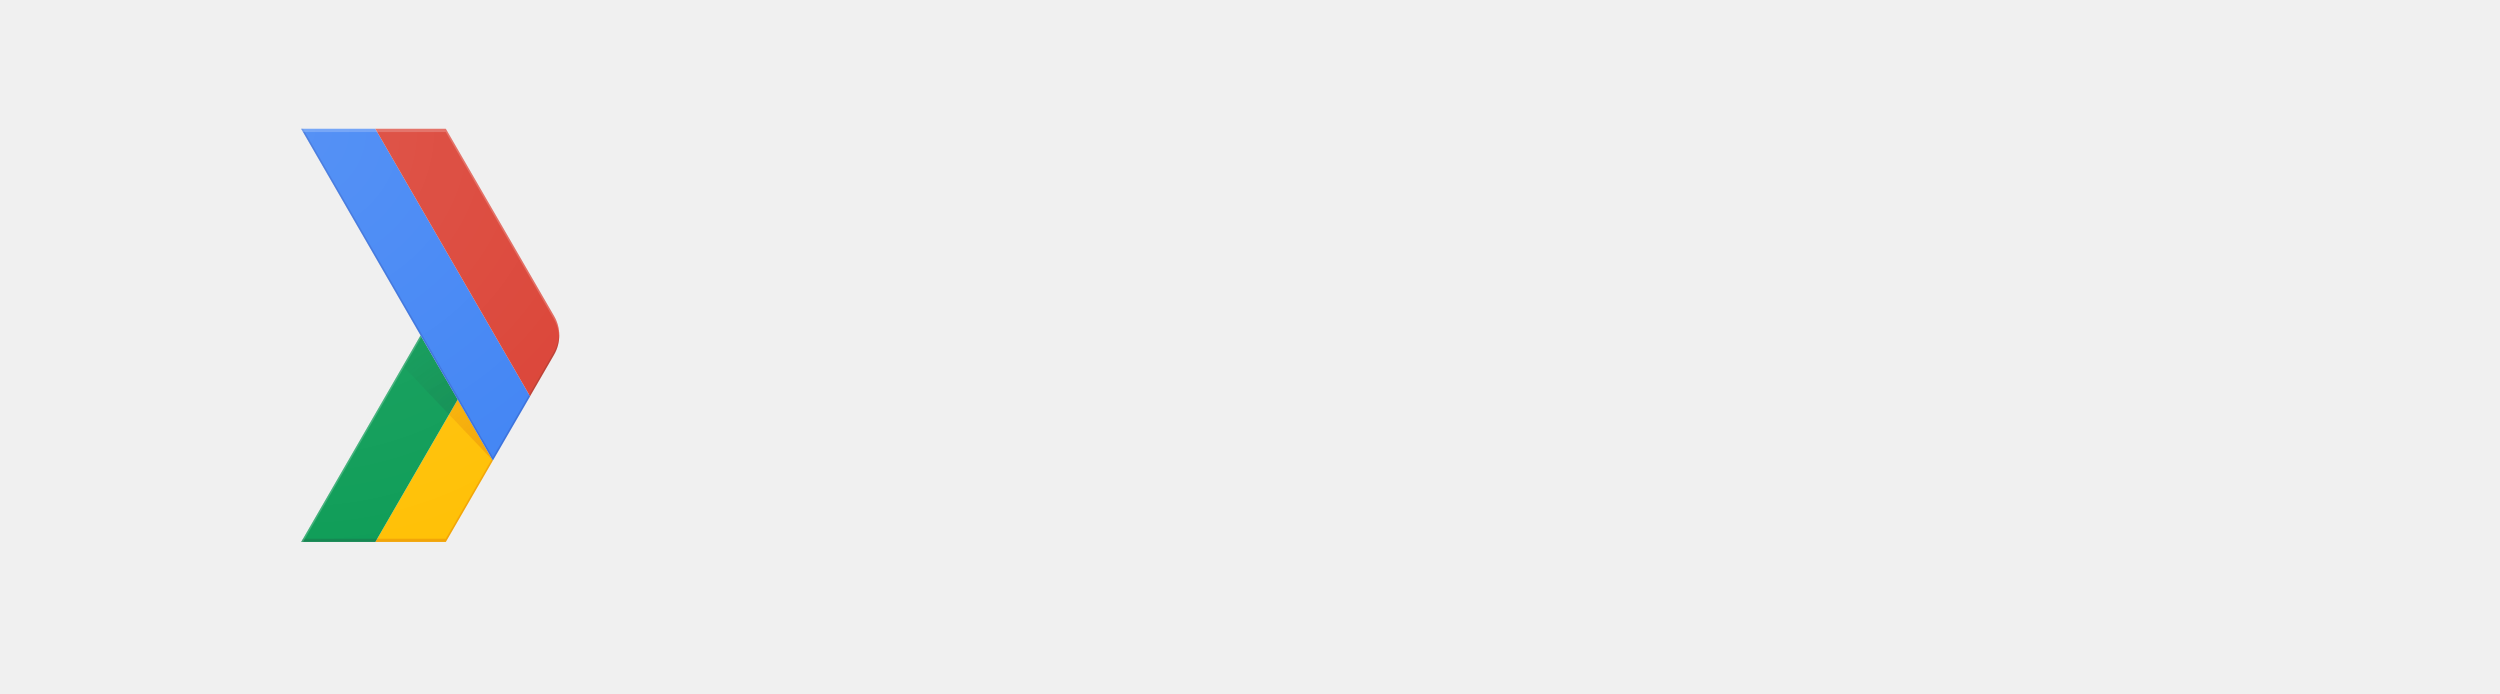
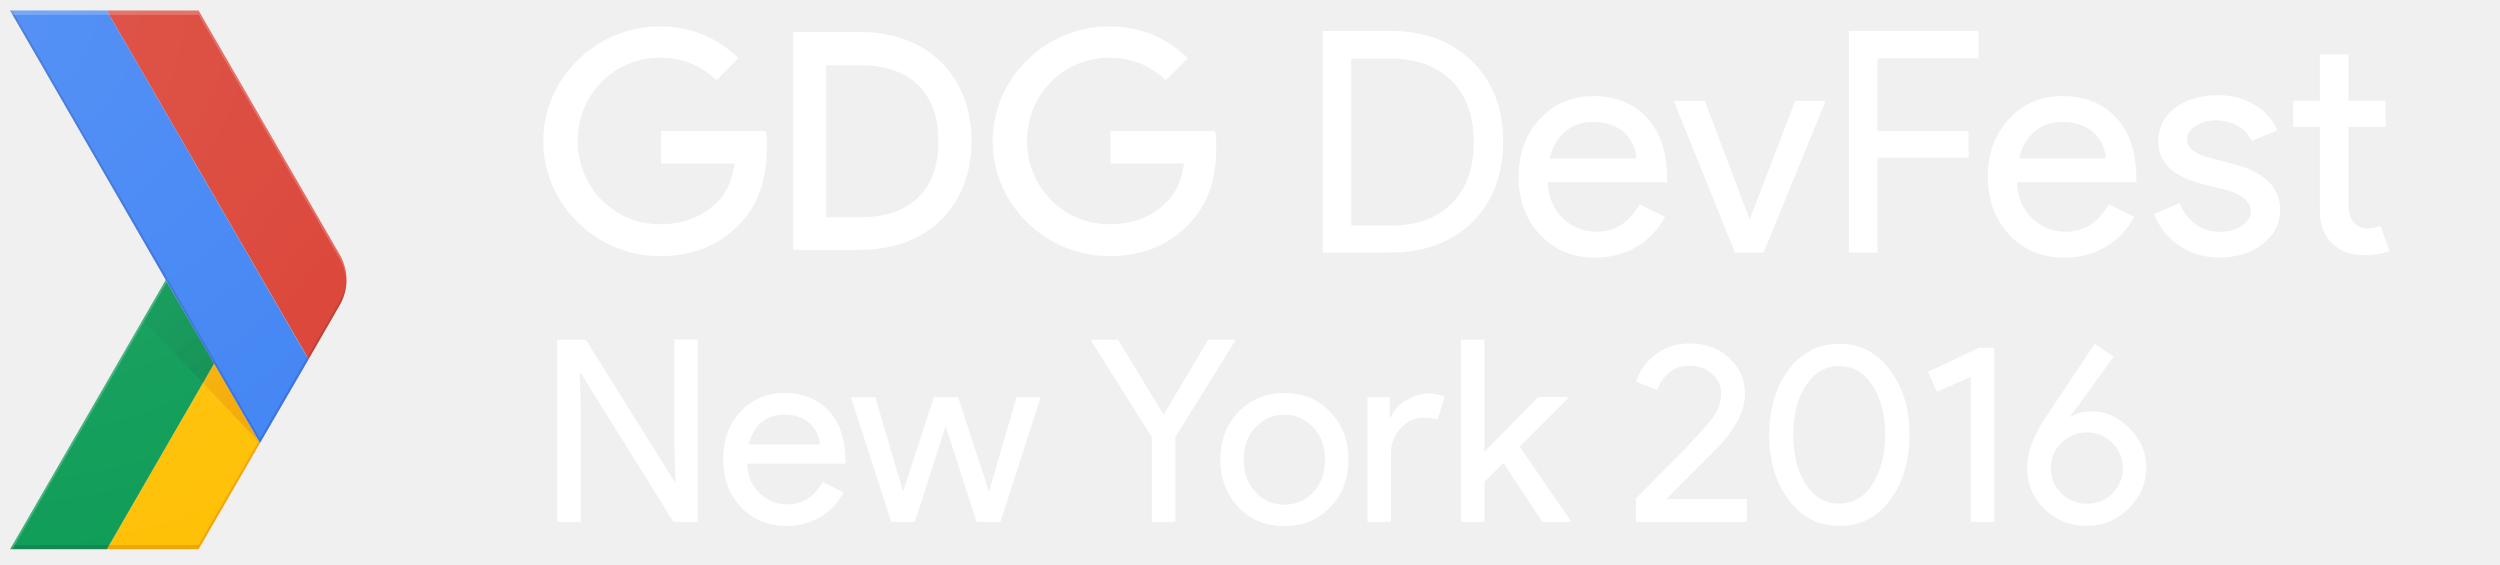
- <svg xmlns="http://www.w3.org/2000/svg" xmlns:xlink="http://www.w3.org/1999/xlink" version="1.1" id="Layer_4" x="0px" y="0px" viewBox="0 0 1614.5 448" enable-background="new 0 0 1614.5 448" xml:space="preserve">
+ <svg xmlns="http://www.w3.org/2000/svg" version="1.1" id="Layer_4" x="0px" y="0px" viewBox="0 613.5 1600 361.1" enable-background="new 0 613.5 1600 361.1" xml:space="preserve">
  <g>
-     <g>
-       <g>
-         <defs>
-           <rect id="SVGID_1_" x="77.8" y="16.5" width="400.1" height="400.1" />
-         </defs>
-         <clipPath id="SVGID_2_">
-           <use xlink:href="#SVGID_1_" overflow="visible" />
-         </clipPath>
-       </g>
-     </g>
    <g id="XMLID_50_">
      <g id="XMLID_72_">
-         <path fill="none" d="M357.8,204.1L287.9,83.2h-93.5l77.1,133.4L194.5,350h93.5l69.9-120.9C362.3,221.4,362.3,211.8,357.8,204.1z" />
-         <polygon id="XMLID_80_" fill="#FFC107" points="317.7,296.4 295.6,258 242.4,350 287.9,350 318.3,297.4    " />
-         <path fill="none" d="M357.8,204.1L287.9,83.2h-93.5l77.1,133.4L194.5,350h93.5l69.9-120.9C362.3,221.4,362.3,211.8,357.8,204.1z" />
-         <polygon fill="#0F9D58" points="271.6,216.6 295.6,258 242.4,350 194.5,350    " />
-         <path fill="none" d="M357.8,204.1L287.9,83.2h-93.5l77.1,133.4L194.5,350h93.5l69.9-120.9C362.3,221.4,362.3,211.8,357.8,204.1z" />
-         <polygon opacity="0.2" fill="#BF360C" enable-background="new    " points="287.9,347.9 243.6,347.9 242.4,350 287.9,350      318.3,297.4 317.7,296.4    " />
-         <path fill="none" d="M357.8,204.1L287.9,83.2h-93.5l77.1,133.4L194.5,350h93.5l69.9-120.9C362.3,221.4,362.3,211.8,357.8,204.1z" />
-         <polygon opacity="0.2" fill="#263238" enable-background="new    " points="195.7,347.9 194.5,350 242.4,350 243.6,347.9    " />
-         <path fill="none" d="M357.8,204.1L287.9,83.2h-93.5l77.1,133.4L194.5,350h93.5l69.9-120.9C362.3,221.4,362.3,211.8,357.8,204.1z" />
-         <polygon opacity="0.2" fill="#FFFFFF" enable-background="new    " points="194.5,350 195.7,350 272.2,217.6 271.6,216.6    " />
-         <path fill="none" d="M357.8,204.1L287.9,83.2h-93.5l77.1,133.4L194.5,350h93.5l69.9-120.9C362.3,221.4,362.3,211.8,357.8,204.1z" />
-         <radialGradient id="XMLID_2_" cx="317.99" cy="153.433" r="92.245" gradientTransform="matrix(1 0 0 -1 0 450)" gradientUnits="userSpaceOnUse">
+         <path fill="none" d="M217.4,776.5l-90.3-156.2H6.4L106,792.7L6.5,965h120.8l90.3-156.2C223.3,798.9,223.3,786.5,217.4,776.5z" />
+         <polygon id="XMLID_80_" fill="#FFC107" points="165.6,895.8 137.1,846.1 68.4,965 127.1,965 166.4,897    " />
+         <path fill="none" d="M217.4,776.5l-90.3-156.2H6.4L106,792.7L6.5,965h120.8l90.3-156.2C223.3,798.9,223.3,786.5,217.4,776.5z" />
+         <polygon fill="#0F9D58" points="106.1,792.7 137.1,846.1 68.4,965 6.5,965    " />
+         <path fill="none" d="M217.4,776.5l-90.3-156.2H6.4L106,792.7L6.5,965h120.8l90.3-156.2C223.3,798.9,223.3,786.5,217.4,776.5z" />
+         <polygon opacity="0.2" fill="#BF360C" enable-background="new    " points="127.1,962.3 69.9,962.3 68.4,965 127.1,965      166.4,897 165.6,895.8    " />
+         <path fill="none" d="M217.4,776.5l-90.3-156.2H6.4L106,792.7L6.5,965h120.8l90.3-156.2C223.3,798.9,223.3,786.5,217.4,776.5z" />
+         <polygon opacity="0.2" fill="#263238" enable-background="new    " points="8,962.3 6.5,965 68.4,965 69.9,962.3    " />
+         <path fill="none" d="M217.4,776.5l-90.3-156.2H6.4L106,792.7L6.5,965h120.8l90.3-156.2C223.3,798.9,223.3,786.5,217.4,776.5z" />
+         <polygon opacity="0.2" fill="#FFFFFF" enable-background="new    " points="6.5,965 8,965 106.9,794 106.1,792.7    " />
+         <path fill="none" d="M217.4,776.5l-90.3-156.2H6.4L106,792.7L6.5,965h120.8l90.3-156.2C223.3,798.9,223.3,786.5,217.4,776.5z" />
+         <radialGradient id="XMLID_2_" cx="167.519" cy="1470.841" r="120.245" gradientTransform="matrix(0.991 0 0 0.991 0 -561.66)" gradientUnits="userSpaceOnUse">
          <stop offset="0" style="stop-color:#BF360C;stop-opacity:0.2" />
          <stop offset="1" style="stop-color:#BF360C;stop-opacity:2.000000e-02" />
        </radialGradient>
-         <polygon id="XMLID_79_" fill="url(#XMLID_2_)" points="318.3,297.4 318.3,297.4 295.6,258 290,267.7    " />
-         <path fill="none" d="M357.8,204.1L287.9,83.2h-93.5l77.1,133.4L194.5,350h93.5l69.9-120.9C362.3,221.4,362.3,211.8,357.8,204.1z" />
-         <radialGradient id="XMLID_3_" cx="317.728" cy="152.85" r="92.993" gradientTransform="matrix(1 0 0 -1 0 450)" gradientUnits="userSpaceOnUse">
+         <polygon id="XMLID_79_" fill="url(#XMLID_2_)" points="166.4,897 166.4,897 137.1,846.1 129.9,858.7    " />
+         <path fill="none" d="M217.4,776.5l-90.3-156.2H6.4L106,792.7L6.5,965h120.8l90.3-156.2C223.3,798.9,223.3,786.5,217.4,776.5z" />
+         <radialGradient id="XMLID_3_" cx="167.178" cy="1471.601" r="121.221" gradientTransform="matrix(0.991 0 0 0.991 0 -561.66)" gradientUnits="userSpaceOnUse">
          <stop offset="0" style="stop-color:#263238;stop-opacity:0.2" />
          <stop offset="1" style="stop-color:#263238;stop-opacity:2.000000e-02" />
        </radialGradient>
-         <polygon id="XMLID_78_" fill="url(#XMLID_3_)" points="290,267.7 295.6,258 271.6,216.6 260.2,236.4    " />
-         <path fill="none" d="M357.8,204.1L287.9,83.2h-93.5l77.1,133.4L194.5,350h93.5l69.9-120.9C362.3,221.4,362.3,211.8,357.8,204.1z" />
+         <polygon id="XMLID_78_" fill="url(#XMLID_3_)" points="129.9,858.7 137.1,846.1 106.1,792.7 91.4,818.2    " />
+         <path fill="none" d="M217.4,776.5l-90.3-156.2H6.4L106,792.7L6.5,965h120.8l90.3-156.2C223.3,798.9,223.3,786.5,217.4,776.5z" />
        <g id="XMLID_75_">
          <g id="XMLID_76_">
-             <polygon id="XMLID_77_" fill="#4285F4" points="242.4,83.2 194.5,83.2 318.3,297.4 342.3,256 342.3,255.9      " />
+             <polygon id="XMLID_77_" fill="#4285F4" points="68.4,620.3 6.5,620.3 166.4,897 197.4,843.6 197.4,843.4      " />
          </g>
        </g>
-         <path fill="none" d="M357.8,204.1L287.9,83.2h-93.5l77.1,133.4L194.5,350h93.5l69.9-120.9C362.3,221.4,362.3,211.8,357.8,204.1z" />
-         <path fill="#DB4437" d="M357.8,229.1c4.5-7.7,4.5-17.3,0-25L287.9,83.2h-45.5l99.9,172.7L357.8,229.1z" />
-         <path fill="none" d="M357.8,204.1L287.9,83.2h-93.5l77.1,133.4L194.5,350h93.5l69.9-120.9C362.3,221.4,362.3,211.8,357.8,204.1z" />
-         <polygon opacity="0.2" fill="#1A237E" enable-background="new    " points="342.3,255.9 341.7,254.9 318.3,295.3 195.7,83.2      194.5,83.2 318.3,297.4 342.3,256    " />
-         <path fill="none" d="M357.8,204.1L287.9,83.2h-93.5l77.1,133.4L194.5,350h93.5l69.9-120.9C362.3,221.4,362.3,211.8,357.8,204.1z" />
-         <path opacity="0.2" fill="#FFFFFF" enable-background="new    " d="M287.9,85.3l69.9,120.9c2.1,3.6,3.1,7.5,3.3,11.5     c0.2-4.7-0.9-9.4-3.3-13.5L287.9,83.2h-93.5l1.2,2.1H287.9z" />
-         <path fill="none" d="M357.8,204.1L287.9,83.2h-93.5l77.1,133.4L194.5,350h93.5l69.9-120.9C362.3,221.4,362.3,211.8,357.8,204.1z" />
-         <path id="XMLID_74_" opacity="0.2" fill="#3E2723" enable-background="new    " d="M342.3,255.9l15.5-26.8     c2.4-4.2,3.5-8.9,3.3-13.5c-0.2,4-1.2,7.9-3.3,11.5l-16.1,27.9L342.3,255.9z" />
-         <path fill="none" d="M357.8,204.1L287.9,83.2h-93.5l77.1,133.4L194.5,350h93.5l69.9-120.9C362.3,221.4,362.3,211.8,357.8,204.1z" />
-         <radialGradient id="XMLID_4_" cx="192.374" cy="364.695" r="279.984" gradientTransform="matrix(1 0 0 -1 0 450)" gradientUnits="userSpaceOnUse">
+         <path fill="none" d="M217.4,776.5l-90.3-156.2H6.4L106,792.7L6.5,965h120.8l90.3-156.2C223.3,798.9,223.3,786.5,217.4,776.5z" />
+         <path fill="#DB4437" d="M217.4,808.8c5.8-9.9,5.8-22.3,0-32.3l-90.3-156.2H68.4l129.1,223.1L217.4,808.8z" />
+         <path fill="none" d="M217.4,776.5l-90.3-156.2H6.4L106,792.7L6.5,965h120.8l90.3-156.2C223.3,798.9,223.3,786.5,217.4,776.5z" />
+         <polygon opacity="0.2" fill="#1A237E" enable-background="new    " points="197.4,843.4 196.6,842.1 166.4,894.3 8,620.3      6.5,620.3 166.4,897 197.4,843.6    " />
+         <path fill="none" d="M217.4,776.5l-90.3-156.2H6.4L106,792.7L6.5,965h120.8l90.3-156.2C223.3,798.9,223.3,786.5,217.4,776.5z" />
+         <path opacity="0.2" fill="#FFFFFF" enable-background="new    " d="M127.1,623l90.3,156.2c2.7,4.7,4,9.7,4.3,14.9     c0.3-6.1-1.2-12.1-4.3-17.4l-90.3-156.3H6.4l1.6,2.7C7.9,623,127.1,623,127.1,623z" />
+         <path fill="none" d="M217.4,776.5l-90.3-156.2H6.4L106,792.7L6.5,965h120.8l90.3-156.2C223.3,798.9,223.3,786.5,217.4,776.5z" />
+         <path id="XMLID_74_" opacity="0.2" fill="#3E2723" enable-background="new    " d="M197.4,843.4l20-34.6     c3.1-5.4,4.5-11.5,4.3-17.4c-0.3,5.2-1.6,10.2-4.3,14.9l-20.8,36L197.4,843.4z" />
+         <path fill="none" d="M217.4,776.5l-90.3-156.2H6.4L106,792.7L6.5,965h120.8l90.3-156.2C223.3,798.9,223.3,786.5,217.4,776.5z" />
+         <radialGradient id="XMLID_4_" cx="3.774" cy="1195.451" r="364.972" gradientTransform="matrix(0.991 0 0 0.991 0 -561.66)" gradientUnits="userSpaceOnUse">
          <stop offset="0" style="stop-color:#FFFFFF;stop-opacity:0.1" />
          <stop offset="1" style="stop-color:#FFFFFF;stop-opacity:0" />
        </radialGradient>
-         <path id="XMLID_73_" fill="url(#XMLID_4_)" d="M357.8,204.1L287.9,83.2h-93.5l77.1,133.4L194.5,350h93.5l69.9-120.9     C362.3,221.4,362.3,211.8,357.8,204.1z" />
+         <path id="XMLID_73_" fill="url(#XMLID_4_)" d="M217.4,776.5l-90.3-156.2H6.4L106,792.7L6.5,965h120.8l90.3-156.2     C223.3,798.9,223.3,786.5,217.4,776.5z" />
      </g>
    </g>
  </g>
+   <g>
+     <path fill="#FFFFFF" d="M371.6,947.5h-15V830.9h18.3l56.7,90.7h0.7l-0.7-22.5v-68.3h15v116.7h-15.6l-59.2-95.1h-0.8l0.7,22.5V947.5   z" />
+     <path fill="#FFFFFF" d="M503.2,950.1c-11.7,0-21.3-4-29-12.1c-7.6-8-11.4-18.2-11.4-30.5c0-12.2,3.6-22.3,11-30.4   c7.4-8.1,16.8-12.1,28.4-12.1c11.8,0,21.2,3.9,28.3,11.5c7,7.6,10.6,18.4,10.6,32.1l-0.1,1.6h-62.8c0.2,7.9,2.8,14.1,7.9,18.9   c5,4.8,10.9,7.2,17.9,7.2c9.5,0,17-4.8,22.5-14.3l13.4,6.6c-3.6,6.7-8.6,12-14.9,15.8C518.3,948.2,511.2,950.1,503.2,950.1z    M479.1,898h45.7c-0.5-5.5-2.7-10.1-6.8-13.7c-4.1-3.6-9.5-5.5-16.4-5.5c-5.6,0-10.6,1.8-14.5,5.2   C483.1,887.4,480.6,892.1,479.1,898z" />
+     <path fill="#FFFFFF" d="M666,867.7l-25.7,79.8H625l-19.8-61.2l-19.7,61.2h-15.1l-25.8-79.8h15.6l17.7,60.3h0.1l19.7-60.3h15.5   l19.7,60.3h0.1l17.6-60.3H666z" />
+     <path fill="#FFFFFF" d="M752.2,893.3v54.2h-15v-54.2l-39.3-62.4h17.6l28.9,47.4h0.7l28.2-47.4h17.6L752.2,893.3z" />
+     <path fill="#FFFFFF" d="M781,907.6c0-12.3,3.9-22.4,11.6-30.5c7.9-8,17.6-12.1,29.4-12.1s21.6,4,29.3,12.1   c7.9,8.1,11.7,18.2,11.7,30.5c0,12.4-3.9,22.5-11.7,30.5c-7.7,8.1-17.5,12.1-29.3,12.1s-21.7-4-29.4-12.1S781,919.8,781,907.6z    M796,907.6c0,8.6,2.5,15.5,7.5,20.9c5,5.3,11.1,8,18.5,8s13.6-2.7,18.5-8c5-5.3,7.5-12.3,7.5-20.9c0-8.4-2.5-15.4-7.5-20.6   c-5.2-5.4-11.3-8.1-18.5-8.1s-13.5,2.7-18.5,8.1C798.4,892.2,796,899.2,796,907.6z" />
+     <path fill="#FFFFFF" d="M890.2,947.5h-15v-79.8h14.3v13h0.7c1.5-4.2,4.7-7.9,9.4-10.8c4.7-2.9,9.4-4.5,14-4.5c4.3,0,8,0.7,11,2   L920,882c-1.9-0.7-4.8-1.2-8.8-1.2c-5.6,0-10.6,2.2-14.8,6.8c-4.2,4.6-6.2,9.9-6.2,16L890.2,947.5L890.2,947.5z" />
+     <path fill="#FFFFFF" d="M1005.2,947.5h-18.1l-24.9-37.7l-12.2,12.1v25.6h-15V830.9h15v71.8l34.5-35.1h19.2v0.7l-31.1,31l32.6,47.5   v0.7H1005.2z" />
+     <path fill="#FFFFFF" d="M1118,933.2v14.3h-71v-15l28.9-29.2c9.6-9.9,16.3-17.2,20.1-22.3c3.6-4.9,5.5-10.1,5.5-15.6   c0-4.9-1.9-9-5.7-12.6c-3.8-3.5-8.7-5.2-14.7-5.2c-5.2,0-9.5,1.5-13.1,4.6c-3.6,3-6.1,6.7-7.2,11l-13.7-5.5   c2.2-6.8,6.3-12.7,12.6-17.4c6.2-4.7,13.5-7,21.8-7c10.1,0,18.5,3,25.2,9.3c6.7,6.2,10.1,13.8,10.1,22.8c0,10.8-5.9,22.4-17.7,34.8   l-32.6,32.7h51.6V933.2z" />
+     <path fill="#FFFFFF" d="M1132.3,891.8c0-16.9,4.2-30.9,12.6-41.9c8.3-10.9,19.1-16.4,32.3-16.4c13.1,0,23.9,5.5,32.3,16.7   c8.3,11,12.6,24.9,12.6,41.6s-4.2,30.7-12.6,41.9c-8.3,11-19.1,16.4-32.3,16.4c-13.1,0-23.9-5.5-32.3-16.4   C1136.5,922.5,1132.3,908.6,1132.3,891.8z M1206.5,891.8c0-12.8-2.7-23.3-8.1-31.6c-5.3-8.2-12.4-12.4-21.3-12.4   c-8.9,0-16.1,4.1-21.3,12.4c-5.4,8.2-8.1,18.8-8.1,31.6s2.7,23.3,8.1,31.8c5.3,8.1,12.4,12.2,21.3,12.2c8.9,0,16.1-4.1,21.3-12.4   C1203.8,915,1206.5,904.4,1206.5,891.8z" />
+     <path fill="#FFFFFF" d="M1276.3,836.1v111.4h-15v-92.8l-21.7,9.5l-5.7-12.7l32.7-15.4h9.7V836.1z" />
+     <path fill="#FFFFFF" d="M1338.8,876.8c9,0,17,3.6,24,10.8c7.2,7,10.8,15.5,10.8,25.2c0,10-3.8,18.8-11.4,26.3   c-7.7,7.4-16.7,11-26.7,11c-10.8,0-19.8-3.6-27.2-11c-7.4-7.4-11-16.1-11-26.3c0-9,3.6-19.2,10.9-30.7l32.4-48.6l12.1,8.3   l-27.6,38.1l0.4,0.4C1328.9,877.9,1333.3,876.8,1338.8,876.8z M1312.5,913c0,6.5,2.2,11.8,6.7,16.3c4.5,4.3,10,6.6,16.4,6.6   s12-2.2,16.3-6.6c4.5-4.5,6.7-9.9,6.7-16.3c0-6.3-2.2-11.6-6.8-16.1c-4.5-4.5-9.9-6.7-16.1-6.7c-6.2,0-11.6,2.2-16.3,6.7   C1314.7,901.3,1312.5,906.7,1312.5,913z" />
+   </g>
+   <g>
+     <path fill="#FFFFFF" d="M846.6,775.2V633.3H890c21.6,0,39.1,6.6,52.3,19.6c13.2,13,19.7,30.2,19.7,51.3c0,21.2-6.6,38.4-19.7,51.4   s-30.5,19.5-52.3,19.5H846.6L846.6,775.2z M864.8,650.8v107.1h25.1c16.5,0,29.6-4.7,39.1-14.1c9.5-9.4,14.2-22.6,14.2-39.4   c0-16.7-4.7-29.7-14.2-39.2c-9.5-9.5-22.6-14.2-39.1-14.2h-25.1V650.8z" />
+     <path fill="#FFFFFF" d="M1021,778.4c-14.2,0-26.1-4.8-35.3-14.6c-9.3-9.8-13.8-22.2-13.8-37.1c0-14.8,4.4-27.1,13.4-36.9   s20.4-14.8,34.5-14.8c14.4,0,25.8,4.7,34.4,14c8.5,9.3,12.8,22.3,12.8,39.1l-0.1,2h-76.3c0.3,9.5,3.5,17.2,9.5,23   c6,5.8,13.3,8.7,21.8,8.7c11.7,0,20.7-5.8,27.4-17.5l16.3,7.9c-4.3,8.2-10.3,14.6-18.1,19.2S1030.7,778.4,1021,778.4z M991.8,714.9   h55.6c-0.5-6.7-3.2-12.4-8.2-16.8c-5-4.4-11.6-6.6-19.9-6.6c-6.9,0-12.8,2.1-17.7,6.3C996.7,702.1,993.4,707.8,991.8,714.9z" />
+     <path fill="#FFFFFF" d="M1128.7,775.2h-18.3l-39.2-97.1h19.9l28.5,75.4h0.4l28.9-75.4h19.5L1128.7,775.2z" />
+     <path fill="#FFFFFF" d="M1201.6,714.3v60.8h-18.3V633.3h82.9v17.5h-64.6v46.6h58.3v17.1h-58.3V714.3z" />
+     <path fill="#FFFFFF" d="M1321.3,778.4c-14.2,0-26.1-4.8-35.3-14.6s-13.8-22.2-13.8-37.1c0-14.8,4.4-27.1,13.4-36.9   c9-9.8,20.4-14.8,34.5-14.8c14.4,0,25.8,4.7,34.4,14c8.5,9.3,12.8,22.3,12.8,39.1l-0.1,2h-76.3c0.3,9.5,3.5,17.2,9.5,23   c6,5.8,13.3,8.7,21.8,8.7c11.7,0,20.7-5.8,27.4-17.5l16.3,7.9c-4.3,8.2-10.3,14.6-18.1,19.2C1339.9,776,1331.1,778.4,1321.3,778.4z    M1292.2,714.9h55.6c-0.5-6.7-3.2-12.4-8.2-16.8c-5-4.4-11.6-6.6-19.9-6.6c-6.9,0-12.8,2.1-17.7,6.3   C1297,702.1,1293.8,707.8,1292.2,714.9z" />
+     <path fill="#FFFFFF" d="M1459.3,748.2c0,8.5-3.8,15.6-11.1,21.4c-7.4,5.8-16.7,8.7-27.9,8.7c-9.8,0-18.4-2.6-25.8-7.7   c-7.4-5.1-12.6-11.8-15.9-20.1l16.3-7c2.4,5.8,5.9,10.3,10.3,13.6c4.6,3.2,9.5,4.8,14.9,4.8c5.8,0,10.6-1.2,14.5-3.8   c3.9-2.6,5.9-5.5,5.9-8.9c0-6.2-4.7-10.7-14.2-13.7l-16.7-4.2c-18.9-4.7-28.3-13.8-28.3-27.4c0-8.9,3.6-16,10.7-21.4   c7.3-5.4,16.4-8.1,27.7-8.1c8.6,0,16.4,2,23.2,6.2c7,4,11.8,9.5,14.5,16.4l-16.3,6.7c-1.9-4-4.8-7.3-9-9.7c-4.2-2.3-8.9-3.5-14-3.5   c-4.7,0-9,1.2-12.8,3.6s-5.6,5.2-5.6,8.7c0,5.5,5.2,9.5,15.7,12l14.6,3.8C1449.6,723.9,1459.3,733.5,1459.3,748.2z" />
+     <path fill="#FFFFFF" d="M1512.5,776.8c-7.9,0-14.5-2.4-19.7-7.4c-5.2-4.8-7.9-11.7-8.1-20.4v-54.3h-17.1v-16.7h17.1v-29.7h18.3   v29.7h23.8v16.7h-23.8v48.4c0,6.4,1.2,10.9,3.8,13.2c2.6,2.3,5.4,3.5,8.5,3.5c1.5,0,2.8-0.1,4.3-0.5c1.3-0.3,2.7-0.8,3.9-1.3   l5.8,16.3C1524.4,775.9,1518.9,776.8,1512.5,776.8z" />
+   </g>
+   <path id="XMLID_104_" fill="#FFFFFF" d="M507.6,634h43c43.8,0,71.2,29,71.2,69.7c0,41-27.5,69.7-71.2,69.7h-43V634L507.6,634z   M551.3,752.5c30.5,0,49.3-16.9,49.3-48.6c0-31.6-18.8-48.6-49.3-48.6h-22.6v97.3H551.3z" />
+   <path id="XMLID_102_" fill="#FFFFFF" d="M490,697.4h-66.9v20.7h47.1c-1.6,10.6-5.2,18.8-10.7,24.3c-7,7-17.9,14.6-37.1,14.6  c-29.6,0-52.7-23.8-52.7-53.3s23.1-53.3,52.7-53.3c16,0,27.5,6.3,36.1,14.4l14.1-14.1c-12-11.4-27.9-20.3-50.4-20.3  c-40.4,0-74.5,32.9-74.5,73.5c0,40.4,34,73.5,74.5,73.5c21.9,0,38.3-7.1,51.2-20.6c13.3-13.3,17.3-31.8,17.3-46.9  C491.1,705.1,490.7,701,490,697.4z" />
+   <path id="XMLID_86_" fill="#FFFFFF" d="M777.6,697.4h-66.9v20.7h47.1c-1.6,10.6-5.2,18.8-10.7,24.3c-7,7-17.9,14.6-37.1,14.6  c-29.6,0-52.7-23.8-52.7-53.3s23.1-53.3,52.7-53.3c16,0,27.5,6.3,36.1,14.4l14.1-14.1c-12-11.4-27.9-20.3-50.4-20.3  c-40.4,0-74.5,32.9-74.5,73.5c0,40.4,34,73.5,74.5,73.5c21.9,0,38.3-7.1,51.2-20.6c13.3-13.3,17.3-31.8,17.3-46.9  C778.7,705.1,778.3,701,777.6,697.4z" />
</svg>
